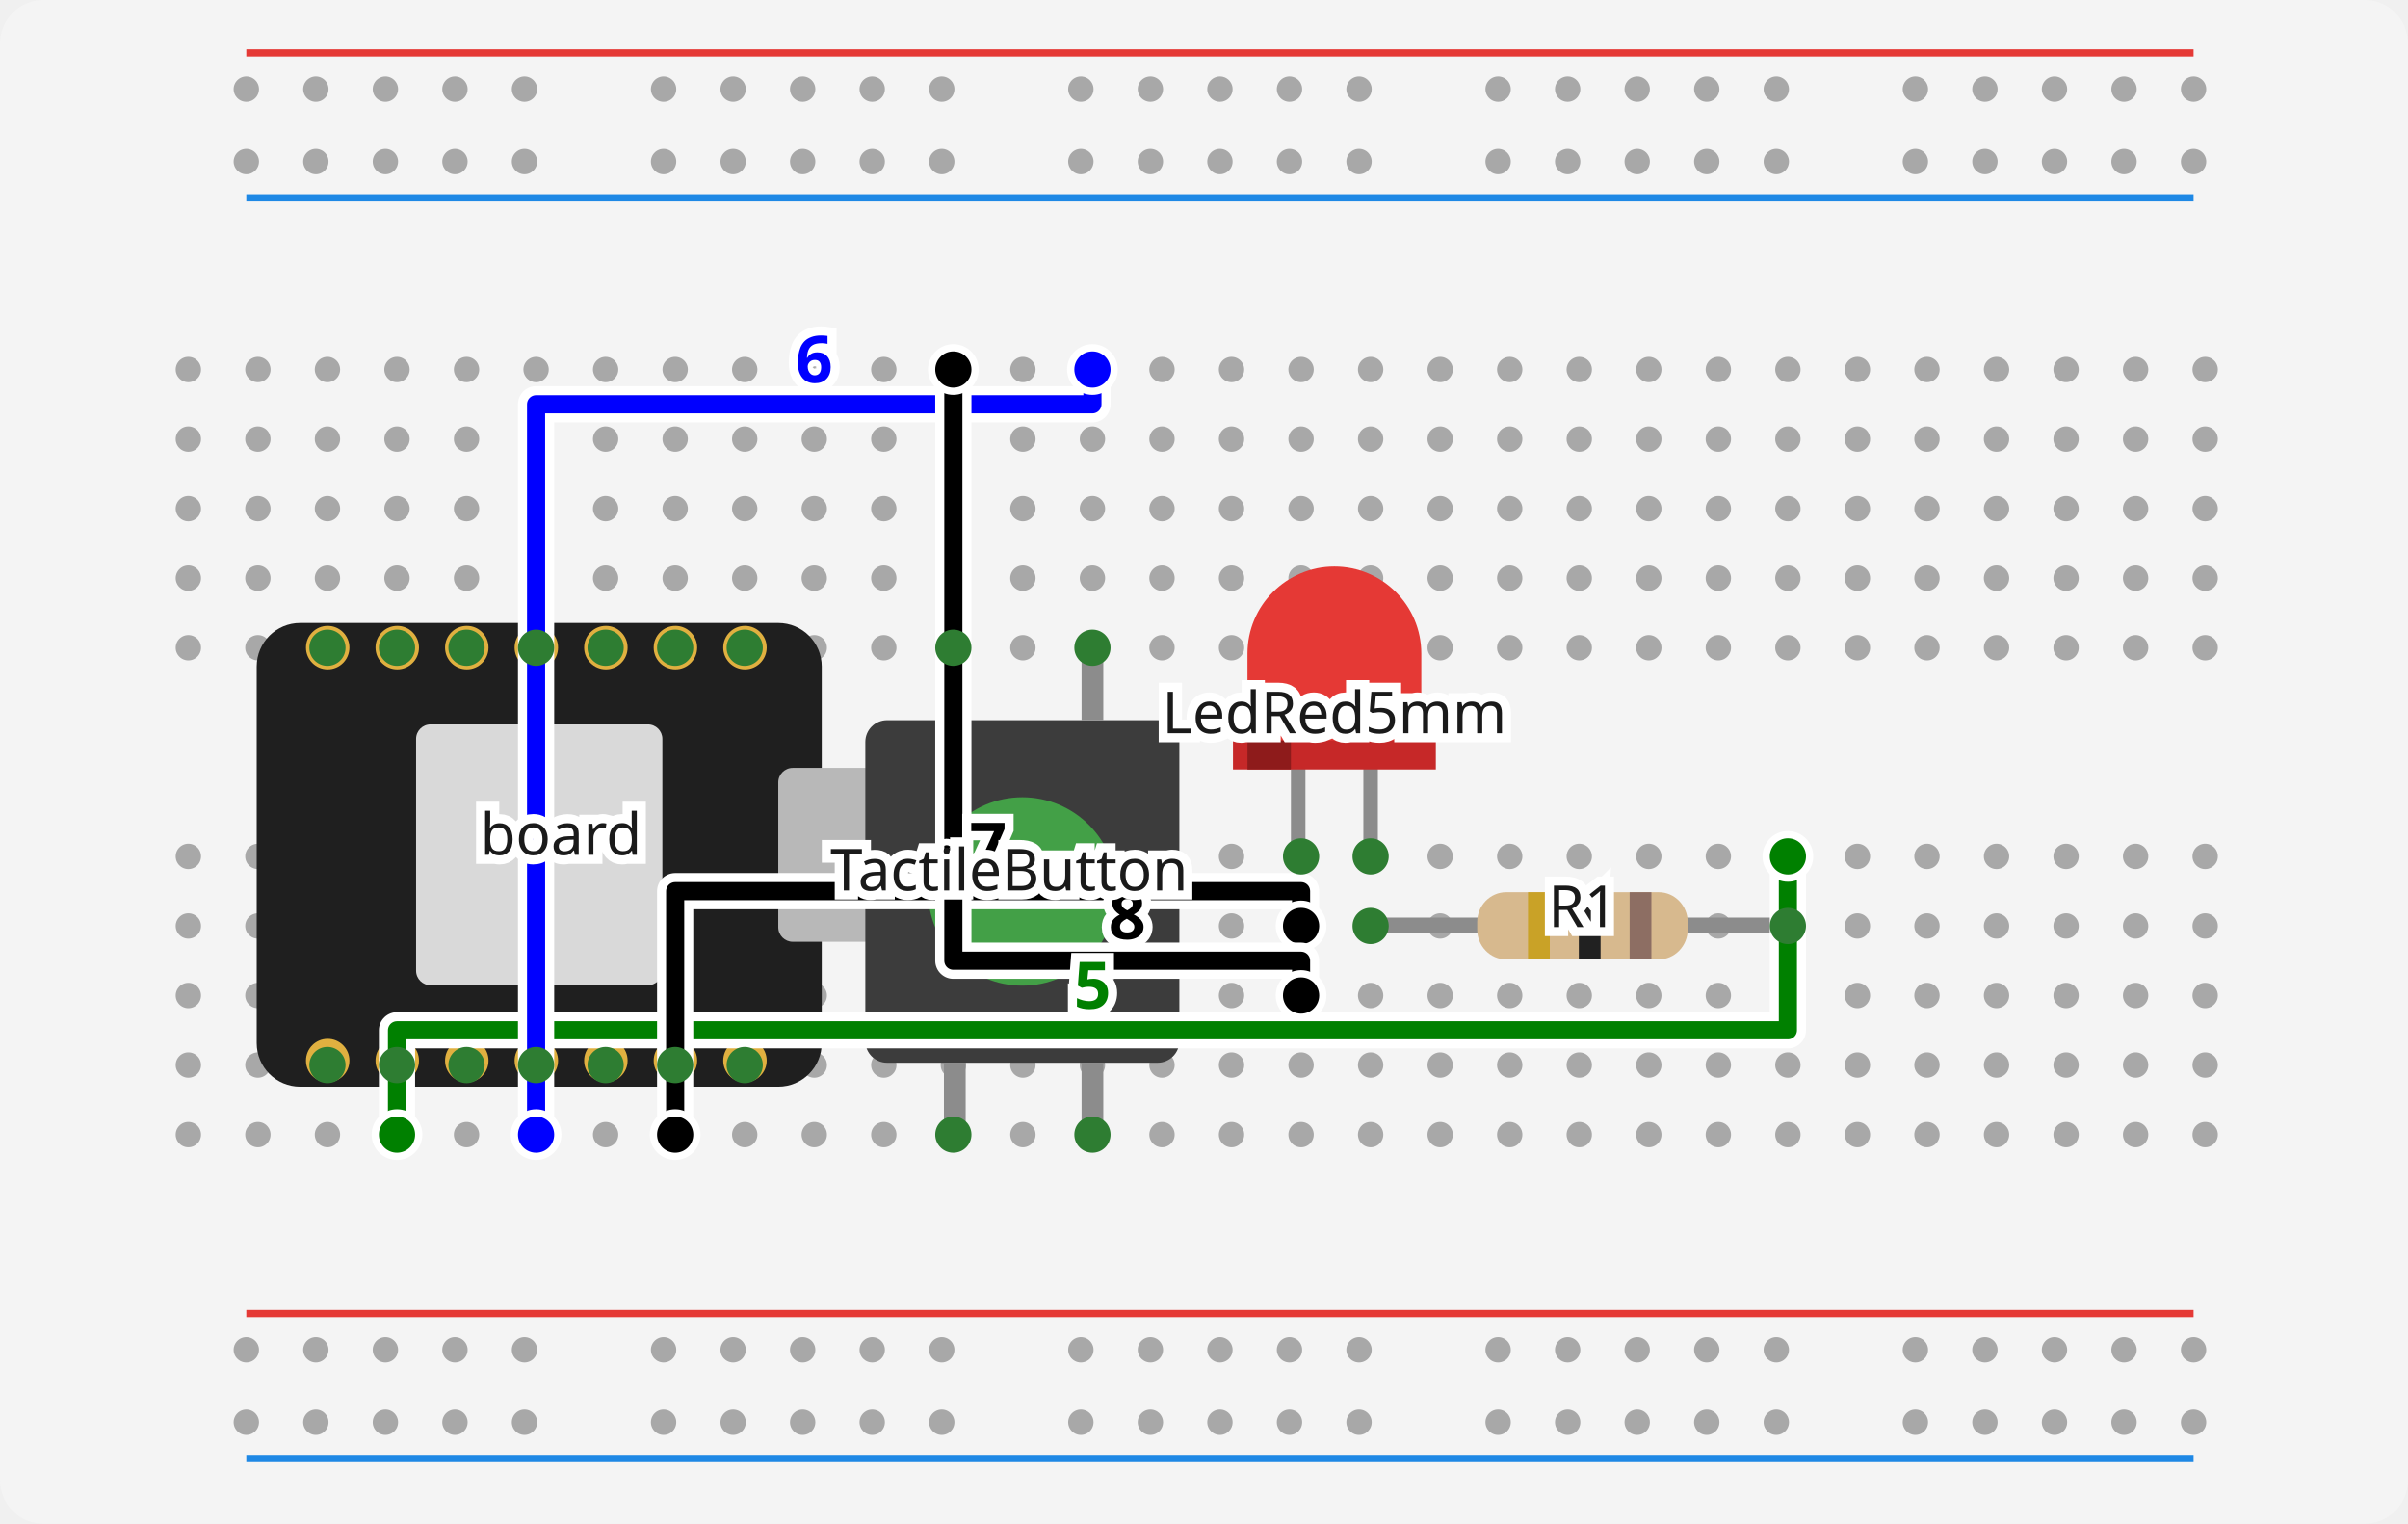
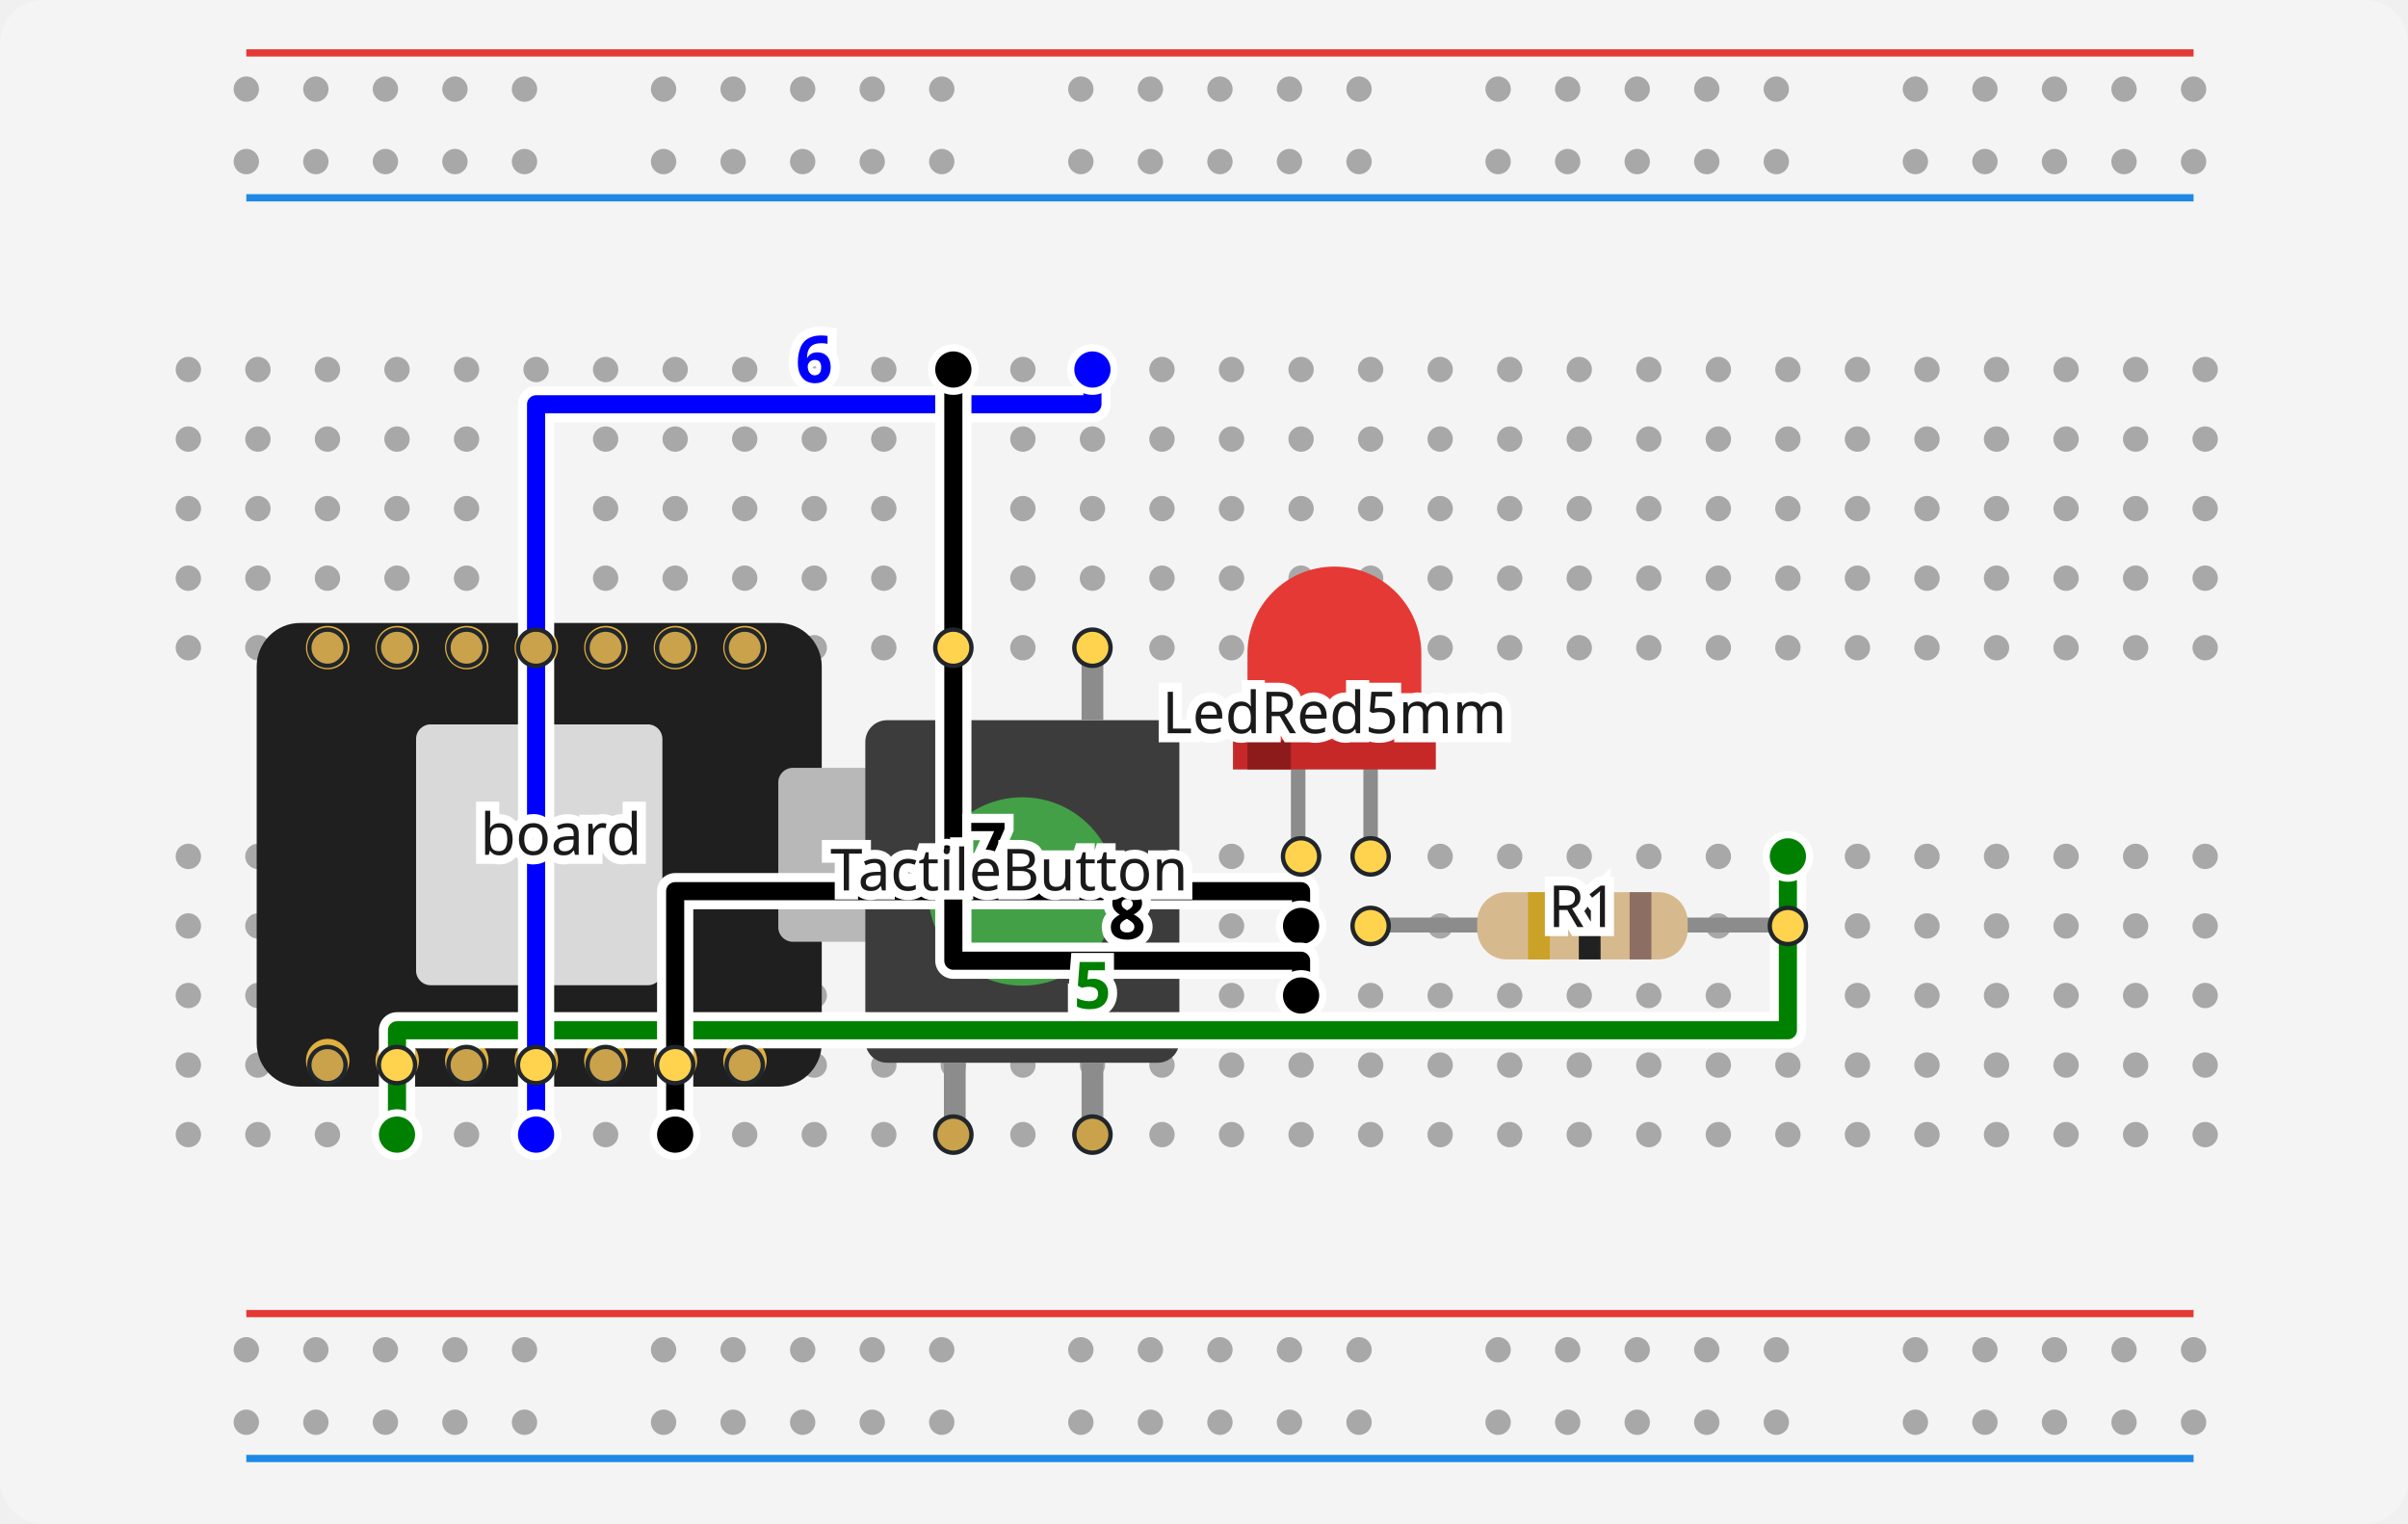
<svg xmlns="http://www.w3.org/2000/svg" width="332.4" height="210.3" viewBox="0 0 332.4 210.3">
  <rect width="332.4" height="210.3" rx="6" fill="#f4f4f4" />
  <path d="M26 51h0M26 60.6h0M26 70.2h0M26 79.8h0M26 89.4h0M26 118.2h0M26 127.8h0M26 137.4h0M26 147h0M26 156.6h0M35.6 51h0M35.6 60.6h0M35.6 70.2h0M35.6 79.8h0M35.6 89.4h0M35.6 118.2h0M35.6 127.8h0M35.6 137.4h0M35.6 147h0M35.6 156.6h0M45.2 51h0M45.2 60.6h0M45.2 70.2h0M45.2 79.8h0M45.2 89.4h0M45.2 118.2h0M45.2 127.8h0M45.2 137.4h0M45.2 147h0M45.2 156.6h0M54.8 51h0M54.8 60.6h0M54.8 70.2h0M54.8 79.8h0M54.8 89.4h0M54.8 118.2h0M54.8 127.8h0M54.8 137.4h0M54.8 147h0M54.8 156.6h0M64.4 51h0M64.4 60.6h0M64.4 70.2h0M64.4 79.8h0M64.4 89.4h0M64.4 118.2h0M64.4 127.8h0M64.4 137.4h0M64.4 147h0M64.4 156.6h0M74 51h0M74 60.6h0M74 70.2h0M74 79.8h0M74 89.4h0M74 118.2h0M74 127.8h0M74 137.4h0M74 147h0M74 156.6h0M83.6 51h0M83.6 60.6h0M83.6 70.2h0M83.6 79.8h0M83.6 89.4h0M83.6 118.2h0M83.6 127.8h0M83.6 137.4h0M83.6 147h0M83.6 156.6h0M93.2 51h0M93.2 60.6h0M93.2 70.2h0M93.2 79.8h0M93.2 89.4h0M93.2 118.2h0M93.2 127.8h0M93.2 137.4h0M93.2 147h0M93.2 156.6h0M102.8 51h0M102.8 60.6h0M102.8 70.2h0M102.8 79.8h0M102.8 89.4h0M102.8 118.2h0M102.8 127.8h0M102.8 137.4h0M102.8 147h0M102.8 156.6h0M112.4 51h0M112.4 60.6h0M112.4 70.2h0M112.4 79.8h0M112.4 89.4h0M112.4 118.2h0M112.4 127.8h0M112.4 137.4h0M112.4 147h0M112.4 156.6h0M122 51h0M122 60.6h0M122 70.2h0M122 79.8h0M122 89.4h0M122 118.2h0M122 127.8h0M122 137.4h0M122 147h0M122 156.6h0M131.6 51h0M131.6 60.6h0M131.6 70.2h0M131.6 79.8h0M131.6 89.4h0M131.6 118.2h0M131.6 127.8h0M131.6 137.4h0M131.6 147h0M131.6 156.6h0M141.2 51h0M141.2 60.6h0M141.2 70.2h0M141.2 79.8h0M141.2 89.4h0M141.2 118.2h0M141.2 127.8h0M141.2 137.4h0M141.2 147h0M141.2 156.6h0M150.8 51h0M150.8 60.6h0M150.8 70.2h0M150.8 79.8h0M150.8 89.4h0M150.8 118.2h0M150.8 127.8h0M150.8 137.4h0M150.8 147h0M150.8 156.6h0M160.4 51h0M160.4 60.6h0M160.4 70.2h0M160.4 79.8h0M160.4 89.4h0M160.4 118.2h0M160.4 127.8h0M160.4 137.4h0M160.4 147h0M160.4 156.6h0M170 51h0M170 60.6h0M170 70.2h0M170 79.8h0M170 89.4h0M170 118.2h0M170 127.8h0M170 137.4h0M170 147h0M170 156.6h0M179.6 51h0M179.6 60.6h0M179.6 70.2h0M179.6 79.8h0M179.6 89.4h0M179.6 118.2h0M179.6 127.8h0M179.6 137.4h0M179.6 147h0M179.6 156.6h0M189.2 51h0M189.2 60.6h0M189.2 70.2h0M189.2 79.8h0M189.2 89.4h0M189.2 118.2h0M189.2 127.8h0M189.2 137.4h0M189.2 147h0M189.2 156.6h0M198.8 51h0M198.8 60.6h0M198.8 70.2h0M198.8 79.8h0M198.8 89.4h0M198.8 118.2h0M198.8 127.8h0M198.8 137.4h0M198.8 147h0M198.8 156.6h0M208.4 51h0M208.4 60.6h0M208.4 70.2h0M208.4 79.8h0M208.4 89.4h0M208.4 118.2h0M208.4 127.8h0M208.4 137.4h0M208.4 147h0M208.4 156.6h0M218 51h0M218 60.6h0M218 70.2h0M218 79.8h0M218 89.4h0M218 118.2h0M218 127.8h0M218 137.4h0M218 147h0M218 156.6h0M227.6 51h0M227.6 60.6h0M227.6 70.2h0M227.6 79.8h0M227.6 89.4h0M227.6 118.2h0M227.6 127.8h0M227.6 137.4h0M227.6 147h0M227.6 156.6h0M237.2 51h0M237.2 60.6h0M237.2 70.2h0M237.2 79.8h0M237.2 89.4h0M237.2 118.2h0M237.2 127.8h0M237.2 137.4h0M237.2 147h0M237.2 156.6h0M246.8 51h0M246.8 60.6h0M246.8 70.2h0M246.8 79.8h0M246.8 89.4h0M246.8 118.2h0M246.8 127.8h0M246.8 137.4h0M246.8 147h0M246.8 156.6h0M256.4 51h0M256.4 60.6h0M256.4 70.2h0M256.4 79.8h0M256.4 89.4h0M256.4 118.2h0M256.4 127.8h0M256.4 137.4h0M256.4 147h0M256.4 156.6h0M266 51h0M266 60.6h0M266 70.2h0M266 79.8h0M266 89.4h0M266 118.2h0M266 127.8h0M266 137.4h0M266 147h0M266 156.6h0M275.6 51h0M275.6 60.6h0M275.6 70.2h0M275.6 79.8h0M275.6 89.4h0M275.6 118.2h0M275.6 127.8h0M275.6 137.4h0M275.6 147h0M275.6 156.6h0M285.2 51h0M285.2 60.6h0M285.2 70.2h0M285.2 79.8h0M285.2 89.4h0M285.2 118.2h0M285.2 127.8h0M285.2 137.4h0M285.2 147h0M285.2 156.6h0M294.8 51h0M294.8 60.6h0M294.8 70.2h0M294.8 79.8h0M294.8 89.4h0M294.8 118.2h0M294.8 127.8h0M294.8 137.4h0M294.8 147h0M294.8 156.6h0M304.4 51h0M304.4 60.6h0M304.4 70.2h0M304.4 79.8h0M304.4 89.4h0M304.4 118.2h0M304.4 127.8h0M304.4 137.4h0M304.4 147h0M304.4 156.6h0M34 12.3h0M43.6 12.3h0M53.2 12.3h0M62.8 12.3h0M72.4 12.3h0M91.6 12.3h0M101.2 12.3h0M110.8 12.3h0M120.4 12.3h0M130 12.3h0M149.2 12.3h0M158.8 12.3h0M168.4 12.3h0M178 12.3h0M187.6 12.3h0M206.8 12.3h0M216.4 12.3h0M226 12.3h0M235.6 12.3h0M245.2 12.3h0M264.4 12.3h0M274 12.3h0M283.6 12.3h0M293.2 12.3h0M302.8 12.3h0M34 22.3h0M43.6 22.3h0M53.2 22.3h0M62.8 22.3h0M72.4 22.3h0M91.6 22.3h0M101.2 22.3h0M110.8 22.3h0M120.4 22.3h0M130 22.3h0M149.2 22.3h0M158.8 22.3h0M168.4 22.3h0M178 22.3h0M187.6 22.3h0M206.8 22.3h0M216.4 22.3h0M226 22.3h0M235.6 22.3h0M245.2 22.3h0M264.4 22.3h0M274 22.3h0M283.6 22.3h0M293.2 22.3h0M302.8 22.3h0M34 186.3h0M43.6 186.3h0M53.2 186.3h0M62.8 186.3h0M72.4 186.3h0M91.6 186.3h0M101.2 186.3h0M110.8 186.3h0M120.4 186.3h0M130 186.3h0M149.2 186.3h0M158.8 186.3h0M168.4 186.3h0M178 186.3h0M187.6 186.3h0M206.8 186.3h0M216.4 186.3h0M226 186.3h0M235.6 186.3h0M245.2 186.3h0M264.4 186.3h0M274 186.3h0M283.6 186.3h0M293.2 186.3h0M302.8 186.3h0M34 196.3h0M43.6 196.3h0M53.2 196.3h0M62.8 196.3h0M72.4 196.3h0M91.6 196.3h0M101.2 196.3h0M110.8 196.3h0M120.4 196.3h0M130 196.3h0M149.2 196.3h0M158.8 196.3h0M168.4 196.3h0M178 196.3h0M187.6 196.3h0M206.8 196.3h0M216.4 196.3h0M226 196.3h0M235.6 196.3h0M245.2 196.3h0M264.4 196.3h0M274 196.3h0M283.6 196.3h0M293.2 196.3h0M302.8 196.3h0" stroke="#a8a8a8" stroke-width="3.5" stroke-linecap="round" />
  <line x1="34" y1="7.3" x2="302.8" y2="7.3" stroke-width="1" stroke="#e53935" />
  <line x1="34" y1="27.3" x2="302.8" y2="27.3" stroke-width="1" stroke="#1e88e5" />
  <line x1="34" y1="181.3" x2="302.8" y2="181.3" stroke-width="1" stroke="#e53935" />
  <line x1="34" y1="201.3" x2="302.8" y2="201.3" stroke-width="1" stroke="#1e88e5" />
-   <g transform="translate(43.435 73.982) rotate(90 34 44)">
+   <g transform="translate(43.435 73.982) rotate(90 34 44)" data-part="board">
    <g transform="scale(1 1) translate(0 0)">
      <rect x="2" y="8" width="64" height="78" rx="6" fill="#1f1f1f" />
      <rect x="22" y="0" width="24" height="14" rx="2" fill="#b8b8b8" />
      <rect x="16" y="30" width="36" height="34" rx="2" fill="#d9d9d9" />
      <g fill="#e0b040">
        <circle cx="5.4" cy="18.6" r="3" />
        <circle cx="5.4" cy="28.2" r="3" />
        <circle cx="5.4" cy="37.8" r="3" />
        <circle cx="5.4" cy="47.4" r="3" />
        <circle cx="5.4" cy="57" r="3" />
        <circle cx="5.4" cy="66.6" r="3" />
        <circle cx="5.4" cy="76.2" r="3" />
        <circle cx="62.4" cy="18.6" r="3" />
        <circle cx="62.4" cy="28.2" r="3" />
        <circle cx="62.4" cy="37.8" r="3" />
        <circle cx="62.4" cy="47.4" r="3" />
        <circle cx="62.4" cy="57" r="3" />
        <circle cx="62.4" cy="66.6" r="3" />
        <circle cx="62.4" cy="76.2" r="3" />
      </g>
    </g>
  </g>
-   <g transform="translate(105.8 98.4) rotate(90 33.5 24.5)">
+   <g transform="translate(105.8 98.4) rotate(90 33.5 24.5)" data-part="TactileButton">
    <g transform="scale(1 1) translate(0 0)">
      <rect x="10" y="1" width="47.28" height="43.35" rx="3" fill="#3c3c3c" />
      <rect x="0" y="11.5" width="10" height="3" fill="#8c8c8c" />
      <rect x="0" y="30.5" width="10" height="3" fill="#8c8c8c" />
      <rect x="57.28" y="11.5" width="10" height="3" fill="#8c8c8c" />
      <rect x="57.28" y="30.5" width="10" height="3" fill="#8c8c8c" />
      <circle cx="33.64" cy="22.68" r="13" fill="#43a047" />
    </g>
  </g>
-   <g transform="translate(164.2 76.2) rotate(0 20 25)">
+   <g transform="translate(164.2 76.2) rotate(0 20 25)" data-part="LedRed5mm">
    <g transform="scale(1 1) translate(0 0)">
      <rect x="14" y="26" width="2" height="16" fill="#8c8c8c" />
      <rect x="24" y="26" width="2" height="16" fill="#8c8c8c" />
      <path d="M8 28 V14 A12 12 0 0 1 32 14 V28 Z" fill="#e53935" />
      <rect x="6" y="26" width="28" height="4" fill="#c62828" />
      <path d="M8 26 H14 V30 H8 Z" fill="#8e1b1b" />
    </g>
  </g>
-   <g transform="translate(189 122.45) rotate(180 29.5 5.5)">
+   <g transform="translate(189 122.45) rotate(180 29.5 5.5)" data-part="R1">
    <g transform="scale(1.002 1.031) translate(0 0)">
      <rect x="0" y="4.6" width="59" height="2" fill="#8c8c8c" />
      <rect x="15" y="1" width="29" height="9" rx="4" fill="#d7b98e" />
      <rect x="20" y="1" width="3" height="9" fill="#8d6e63" />
      <rect x="27" y="1" width="3" height="9" fill="#212121" />
      <rect x="34" y="1" width="3" height="9" fill="#c9a227" />
    </g>
  </g>
-   <g class="wire">
+   <g class="wire" data-step="5">
    <path d="M54.8 156.6L54.8 142.2L246.8 142.2L246.8 118.2" fill="none" stroke="#ffffff" stroke-width="5" stroke-linecap="round" stroke-linejoin="round" />
    <path d="M54.8 156.6L54.8 142.2L246.8 142.2L246.8 118.2" fill="none" stroke="green" stroke-width="2.5" stroke-linecap="round" stroke-linejoin="round" />
    <circle cx="54.8" cy="156.6" r="3" fill="green" stroke="#ffffff" stroke-width="1" />
    <circle cx="246.8" cy="118.2" r="3" fill="green" stroke="#ffffff" stroke-width="1" />
  </g>
-   <g class="wire">
+   <g class="wire" data-step="6">
    <path d="M74 156.6L74 55.8L150.8 55.8L150.8 51" fill="none" stroke="#ffffff" stroke-width="5" stroke-linecap="round" stroke-linejoin="round" />
    <path d="M74 156.6L74 55.8L150.8 55.8L150.8 51" fill="none" stroke="blue" stroke-width="2.5" stroke-linecap="round" stroke-linejoin="round" />
    <circle cx="74" cy="156.6" r="3" fill="blue" stroke="#ffffff" stroke-width="1" />
    <circle cx="150.8" cy="51" r="3" fill="blue" stroke="#ffffff" stroke-width="1" />
  </g>
-   <g class="wire">
+   <g class="wire" data-step="7">
    <path d="M93.2 156.6L93.2 123L179.6 123L179.6 127.8" fill="none" stroke="#ffffff" stroke-width="5" stroke-linecap="round" stroke-linejoin="round" />
    <path d="M93.2 156.6L93.2 123L179.6 123L179.6 127.8" fill="none" stroke="black" stroke-width="2.5" stroke-linecap="round" stroke-linejoin="round" />
    <circle cx="93.2" cy="156.6" r="3" fill="black" stroke="#ffffff" stroke-width="1" />
    <circle cx="179.6" cy="127.8" r="3" fill="black" stroke="#ffffff" stroke-width="1" />
  </g>
-   <g class="wire">
+   <g class="wire" data-step="8">
    <path d="M131.6 51L131.6 132.6L179.6 132.6L179.6 137.4" fill="none" stroke="#ffffff" stroke-width="5" stroke-linecap="round" stroke-linejoin="round" />
    <path d="M131.6 51L131.6 132.6L179.6 132.6L179.6 137.4" fill="none" stroke="black" stroke-width="2.5" stroke-linecap="round" stroke-linejoin="round" />
    <circle cx="131.6" cy="51" r="3" fill="black" stroke="#ffffff" stroke-width="1" />
    <circle cx="179.6" cy="137.4" r="3" fill="black" stroke="#ffffff" stroke-width="1" />
  </g>
  <text x="150.8" y="139.2" font-size="9" font-family="sans-serif" font-weight="bold" text-anchor="middle" fill="green" stroke="#ffffff" stroke-width="2.5" paint-order="stroke">5</text>
  <text x="112.4" y="52.8" font-size="9" font-family="sans-serif" font-weight="bold" text-anchor="middle" fill="blue" stroke="#ffffff" stroke-width="2.5" paint-order="stroke">6</text>
  <text x="136.4" y="120" font-size="9" font-family="sans-serif" font-weight="bold" text-anchor="middle" fill="black" stroke="#ffffff" stroke-width="2.5" paint-order="stroke">7</text>
  <text x="155.6" y="129.6" font-size="9" font-family="sans-serif" font-weight="bold" text-anchor="middle" fill="black" stroke="#ffffff" stroke-width="2.5" paint-order="stroke">8</text>
-   <circle cx="102.8" cy="89.4" r="2.5" fill="#2e7d32" />
-   <circle cx="93.2" cy="89.4" r="2.5" fill="#2e7d32" />
-   <circle cx="83.6" cy="89.4" r="2.5" fill="#2e7d32" />
-   <circle cx="74" cy="89.4" r="2.5" fill="#2e7d32" />
-   <circle cx="64.4" cy="89.4" r="2.5" fill="#2e7d32" />
-   <circle cx="54.8" cy="89.4" r="2.5" fill="#2e7d32" />
-   <circle cx="45.2" cy="89.4" r="2.5" fill="#2e7d32" />
-   <circle cx="45.2" cy="147" r="2.5" fill="#2e7d32" />
-   <circle cx="54.8" cy="147" r="2.5" fill="#2e7d32" />
-   <circle cx="64.4" cy="147" r="2.5" fill="#2e7d32" />
-   <circle cx="74" cy="147" r="2.5" fill="#2e7d32" />
-   <circle cx="83.6" cy="147" r="2.5" fill="#2e7d32" />
-   <circle cx="93.2" cy="147" r="2.5" fill="#2e7d32" />
-   <circle cx="102.8" cy="147" r="2.5" fill="#2e7d32" />
+   <circle cx="102.8" cy="89.4" r="2.5" fill="#c9a24b" stroke="#20262b" stroke-width="0.6" data-pad="free" />
+   <circle cx="93.2" cy="89.4" r="2.5" fill="#c9a24b" stroke="#20262b" stroke-width="0.6" data-pad="free" />
+   <circle cx="83.6" cy="89.4" r="2.5" fill="#c9a24b" stroke="#20262b" stroke-width="0.6" data-pad="free" />
+   <circle cx="74" cy="89.4" r="2.5" fill="#c9a24b" stroke="#20262b" stroke-width="0.6" data-pad="free" />
+   <circle cx="64.4" cy="89.4" r="2.5" fill="#c9a24b" stroke="#20262b" stroke-width="0.6" data-pad="free" />
+   <circle cx="54.8" cy="89.4" r="2.5" fill="#c9a24b" stroke="#20262b" stroke-width="0.6" data-pad="free" />
+   <circle cx="45.2" cy="89.4" r="2.5" fill="#c9a24b" stroke="#20262b" stroke-width="0.6" data-pad="free" />
+   <circle cx="45.2" cy="147" r="2.5" fill="#c9a24b" stroke="#20262b" stroke-width="0.6" data-pad="free" />
+   <circle cx="54.8" cy="147" r="2.5" fill="#ffd34d" stroke="#20262b" stroke-width="0.6" data-pad="used" />
+   <circle cx="64.4" cy="147" r="2.5" fill="#c9a24b" stroke="#20262b" stroke-width="0.6" data-pad="free" />
+   <circle cx="74" cy="147" r="2.5" fill="#ffd34d" stroke="#20262b" stroke-width="0.6" data-pad="used" />
+   <circle cx="83.6" cy="147" r="2.5" fill="#c9a24b" stroke="#20262b" stroke-width="0.6" data-pad="free" />
+   <circle cx="93.2" cy="147" r="2.5" fill="#ffd34d" stroke="#20262b" stroke-width="0.6" data-pad="used" />
+   <circle cx="102.8" cy="147" r="2.5" fill="#c9a24b" stroke="#20262b" stroke-width="0.6" data-pad="free" />
  <text x="77.435" y="117.982" font-size="8" font-family="sans-serif" text-anchor="middle" fill="#1a1a1a" stroke="#ffffff" stroke-width="2.5" paint-order="stroke">board</text>
-   <circle cx="150.8" cy="89.4" r="2.5" fill="#2e7d32" />
-   <circle cx="131.6" cy="89.4" r="2.5" fill="#2e7d32" />
-   <circle cx="150.8" cy="156.6" r="2.5" fill="#2e7d32" />
-   <circle cx="131.6" cy="156.6" r="2.5" fill="#2e7d32" />
+   <circle cx="150.8" cy="89.4" r="2.5" fill="#ffd34d" stroke="#20262b" stroke-width="0.6" data-pad="used" />
+   <circle cx="131.6" cy="89.4" r="2.5" fill="#ffd34d" stroke="#20262b" stroke-width="0.6" data-pad="used" />
+   <circle cx="150.8" cy="156.6" r="2.5" fill="#c9a24b" stroke="#20262b" stroke-width="0.6" data-pad="free" />
+   <circle cx="131.6" cy="156.6" r="2.5" fill="#c9a24b" stroke="#20262b" stroke-width="0.6" data-pad="free" />
  <text x="139.3" y="122.9" font-size="8" font-family="sans-serif" text-anchor="middle" fill="#1a1a1a" stroke="#ffffff" stroke-width="2.5" paint-order="stroke">TactileButton</text>
-   <circle cx="189.2" cy="118.2" r="2.5" fill="#2e7d32" />
-   <circle cx="179.6" cy="118.2" r="2.5" fill="#2e7d32" />
+   <circle cx="189.2" cy="118.2" r="2.5" fill="#ffd34d" stroke="#20262b" stroke-width="0.6" data-pad="used" />
+   <circle cx="179.6" cy="118.2" r="2.5" fill="#ffd34d" stroke="#20262b" stroke-width="0.6" data-pad="used" />
  <text x="184.2" y="101.2" font-size="8" font-family="sans-serif" text-anchor="middle" fill="#1a1a1a" stroke="#ffffff" stroke-width="2.5" paint-order="stroke">LedRed5mm</text>
-   <circle cx="246.8" cy="127.8" r="2.5" fill="#2e7d32" />
-   <circle cx="189.2" cy="127.8" r="2.5" fill="#2e7d32" />
+   <circle cx="246.8" cy="127.8" r="2.5" fill="#ffd34d" stroke="#20262b" stroke-width="0.6" data-pad="used" />
+   <circle cx="189.2" cy="127.8" r="2.5" fill="#ffd34d" stroke="#20262b" stroke-width="0.6" data-pad="used" />
  <text x="218.5" y="127.95" font-size="8" font-family="sans-serif" text-anchor="middle" fill="#1a1a1a" stroke="#ffffff" stroke-width="2.5" paint-order="stroke">R1</text>
</svg>
